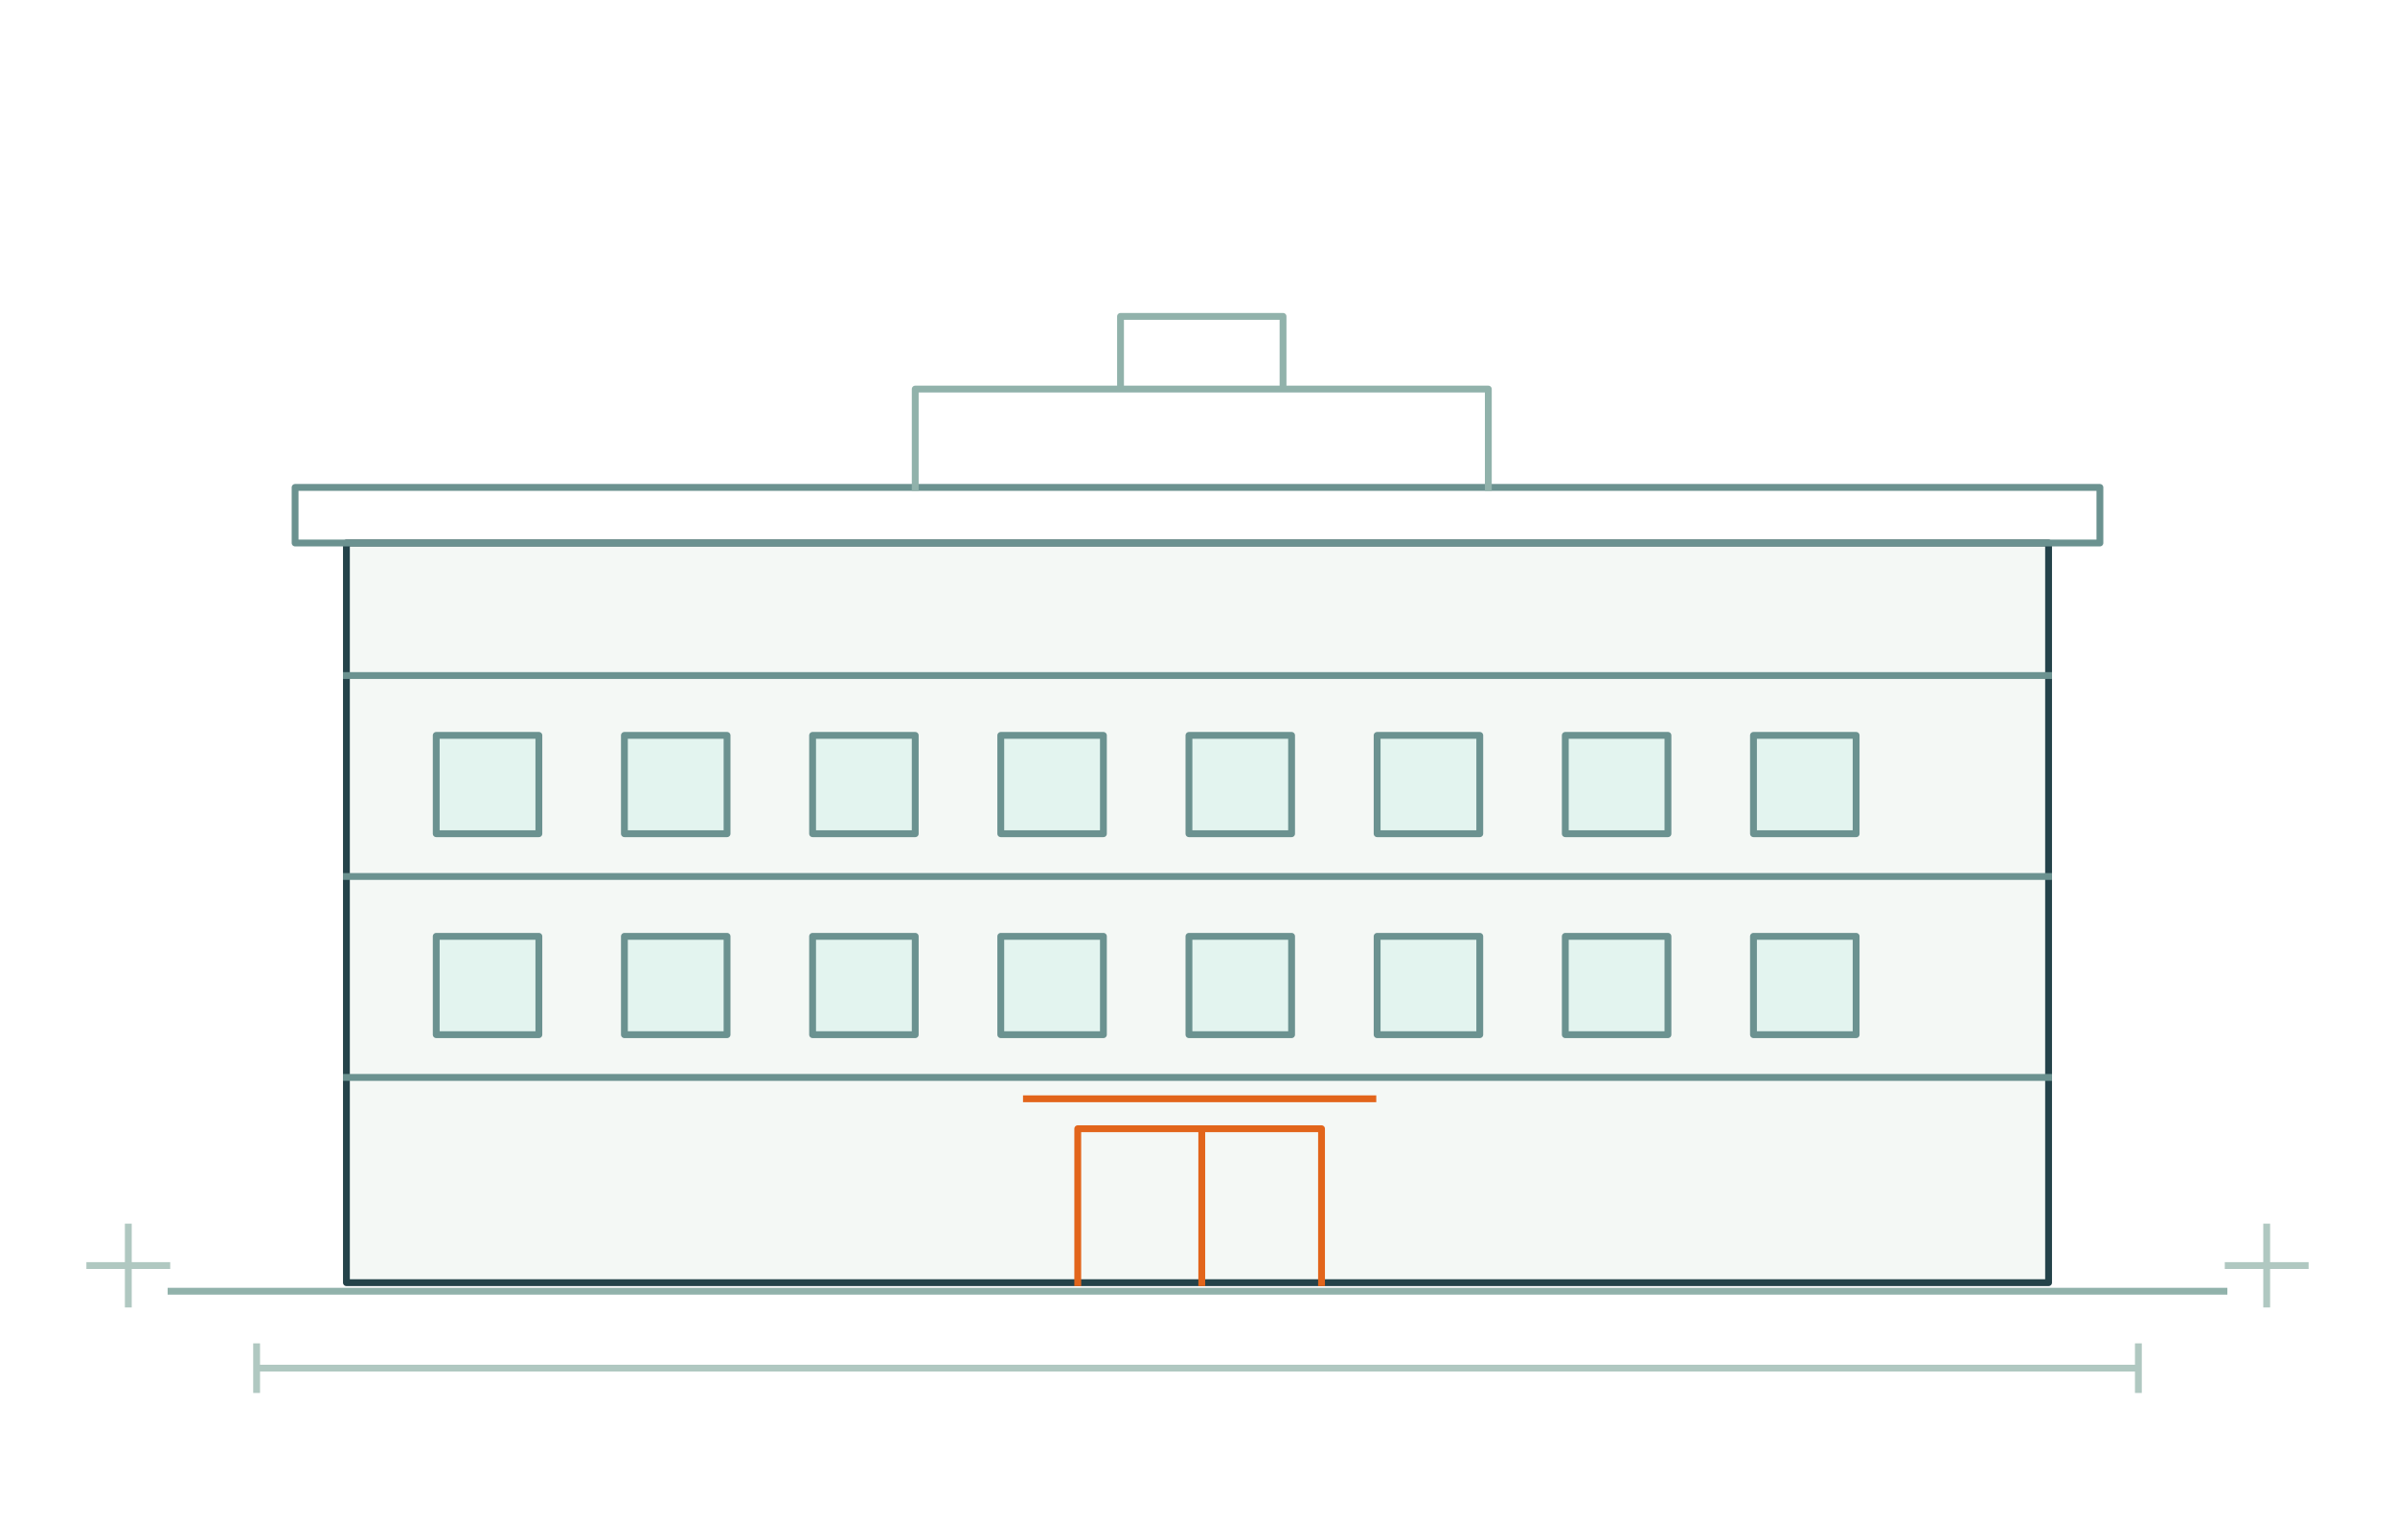
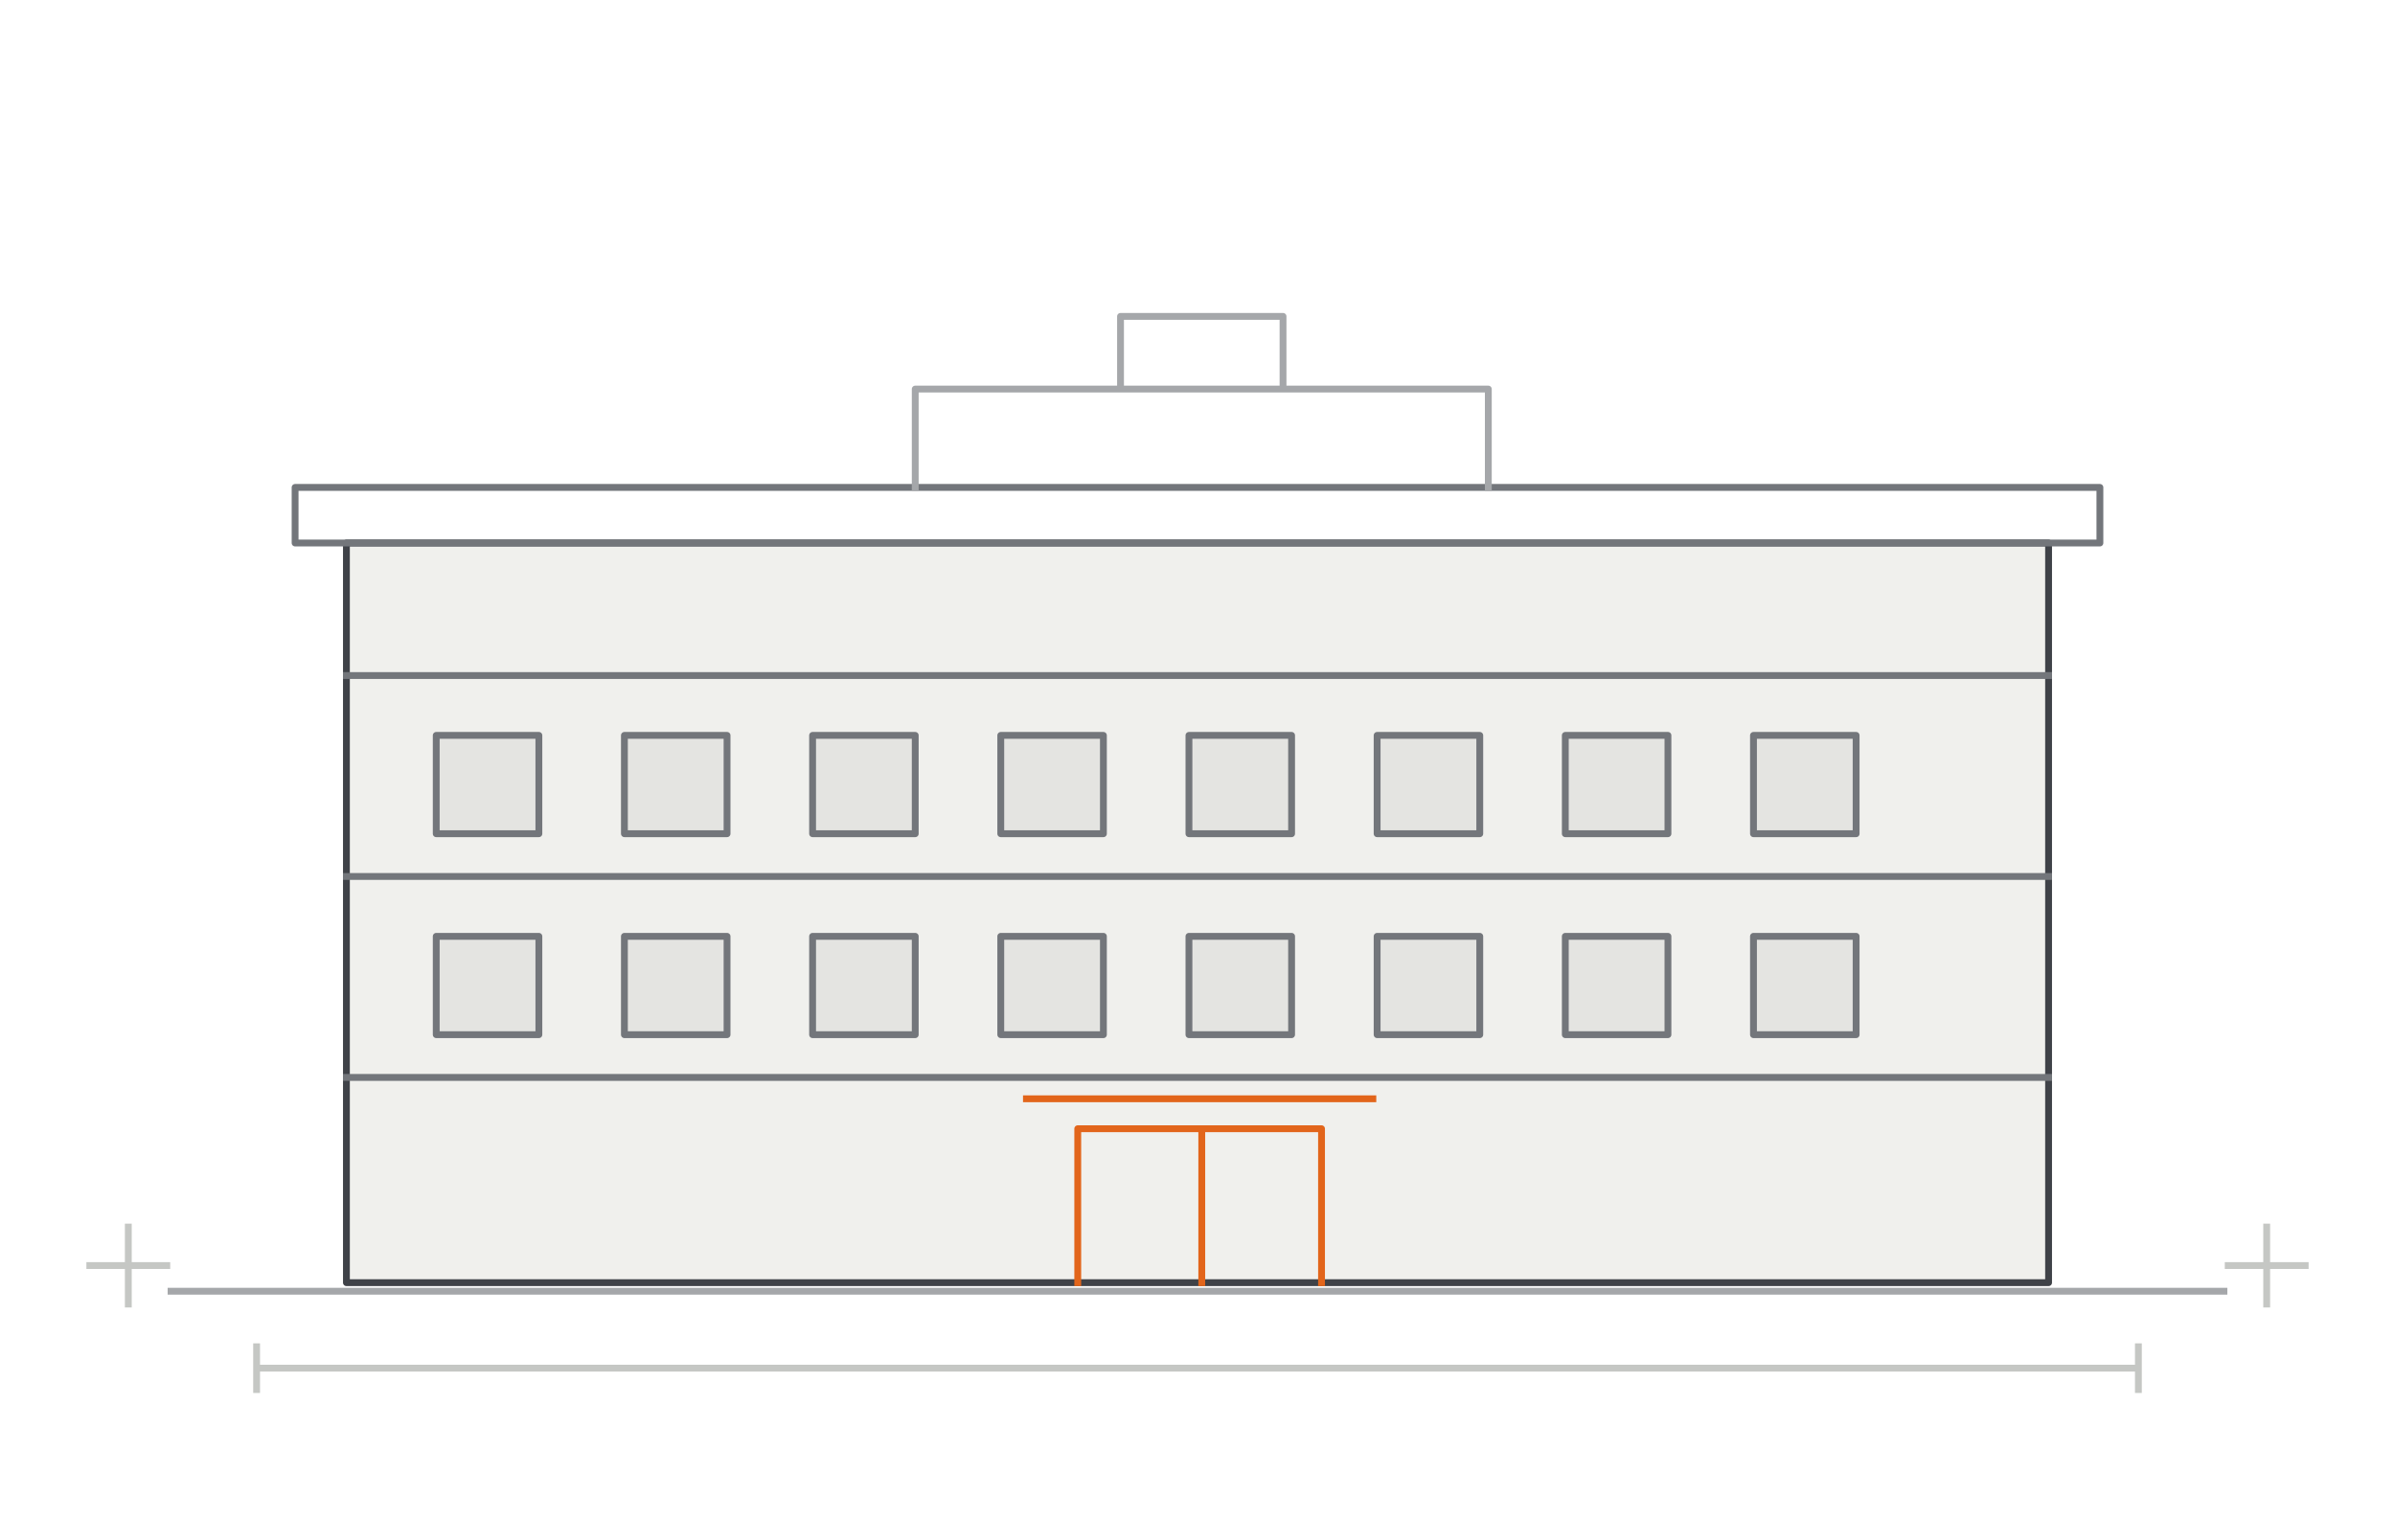
<svg xmlns="http://www.w3.org/2000/svg" width="560" height="360" viewBox="0 0 560 360">
-   <g fill="none" stroke="#24434a" stroke-width="1.6" stroke-linejoin="round" stroke-linecap="square">
-     <path d="M81 300V127H479V300Z" fill="#f4f8f5" />
-     <path d="M69 127H491V114H69ZM81 158H479M81 205H479M81 252H479" stroke="#6b9290" />
-     <rect x="102" y="172" width="24" height="23" fill="#e3f4ef" stroke="#6b9290" />
-     <rect x="146" y="172" width="24" height="23" fill="#e3f4ef" stroke="#6b9290" />
-     <rect x="190" y="172" width="24" height="23" fill="#e3f4ef" stroke="#6b9290" />
-     <rect x="234" y="172" width="24" height="23" fill="#e3f4ef" stroke="#6b9290" />
-     <rect x="278" y="172" width="24" height="23" fill="#e3f4ef" stroke="#6b9290" />
-     <rect x="322" y="172" width="24" height="23" fill="#e3f4ef" stroke="#6b9290" />
-     <rect x="366" y="172" width="24" height="23" fill="#e3f4ef" stroke="#6b9290" />
-     <rect x="410" y="172" width="24" height="23" fill="#e3f4ef" stroke="#6b9290" />
-     <rect x="102" y="219" width="24" height="23" fill="#e3f4ef" stroke="#6b9290" />
-     <rect x="146" y="219" width="24" height="23" fill="#e3f4ef" stroke="#6b9290" />
-     <rect x="190" y="219" width="24" height="23" fill="#e3f4ef" stroke="#6b9290" />
-     <rect x="234" y="219" width="24" height="23" fill="#e3f4ef" stroke="#6b9290" />
-     <rect x="278" y="219" width="24" height="23" fill="#e3f4ef" stroke="#6b9290" />
-     <rect x="322" y="219" width="24" height="23" fill="#e3f4ef" stroke="#6b9290" />
-     <rect x="366" y="219" width="24" height="23" fill="#e3f4ef" stroke="#6b9290" />
-     <rect x="410" y="219" width="24" height="23" fill="#e3f4ef" stroke="#6b9290" />
+   <g fill="none" stroke="#3f4248" stroke-width="1.6" stroke-linejoin="round" stroke-linecap="square">
+     <path d="M81 300V127H479V300Z" fill="#f0f0ed" />
+     <path d="M69 127H491V114H69ZM81 158H479M81 205H479M81 252H479" stroke="#73767b" />
+     <rect x="102" y="172" width="24" height="23" fill="#e4e4e1" stroke="#73767b" />
+     <rect x="146" y="172" width="24" height="23" fill="#e4e4e1" stroke="#73767b" />
+     <rect x="190" y="172" width="24" height="23" fill="#e4e4e1" stroke="#73767b" />
+     <rect x="234" y="172" width="24" height="23" fill="#e4e4e1" stroke="#73767b" />
+     <rect x="278" y="172" width="24" height="23" fill="#e4e4e1" stroke="#73767b" />
+     <rect x="322" y="172" width="24" height="23" fill="#e4e4e1" stroke="#73767b" />
+     <rect x="366" y="172" width="24" height="23" fill="#e4e4e1" stroke="#73767b" />
+     <rect x="410" y="172" width="24" height="23" fill="#e4e4e1" stroke="#73767b" />
+     <rect x="102" y="219" width="24" height="23" fill="#e4e4e1" stroke="#73767b" />
+     <rect x="146" y="219" width="24" height="23" fill="#e4e4e1" stroke="#73767b" />
+     <rect x="190" y="219" width="24" height="23" fill="#e4e4e1" stroke="#73767b" />
+     <rect x="234" y="219" width="24" height="23" fill="#e4e4e1" stroke="#73767b" />
+     <rect x="278" y="219" width="24" height="23" fill="#e4e4e1" stroke="#73767b" />
+     <rect x="322" y="219" width="24" height="23" fill="#e4e4e1" stroke="#73767b" />
+     <rect x="366" y="219" width="24" height="23" fill="#e4e4e1" stroke="#73767b" />
+     <rect x="410" y="219" width="24" height="23" fill="#e4e4e1" stroke="#73767b" />
    <path d="M252 300V264H309V300M281 264V300M240 257H321" stroke="#e2651b" />
-     <path d="M214 114V91H348V114M262 91V74H300V91" stroke="#91b2ab" />
-     <path d="M40 302H520" stroke="#91b2ab" />
-     <path d="M60 315V325M500 315V325M60 320H500" stroke="#b0c8c1" />
-     <path d="M30 287V305M21 296H39M530 287V305M521 296H539" stroke="#b0c8c1" />
+     <path d="M214 114V91H348V114M262 91V74H300V91" stroke="#a5a7aa" />
+     <path d="M40 302H520" stroke="#a5a7aa" />
+     <path d="M60 315V325M500 315V325M60 320H500" stroke="#c5c7c4" />
+     <path d="M30 287V305M21 296H39M530 287V305M521 296H539" stroke="#c5c7c4" />
  </g>
</svg>
